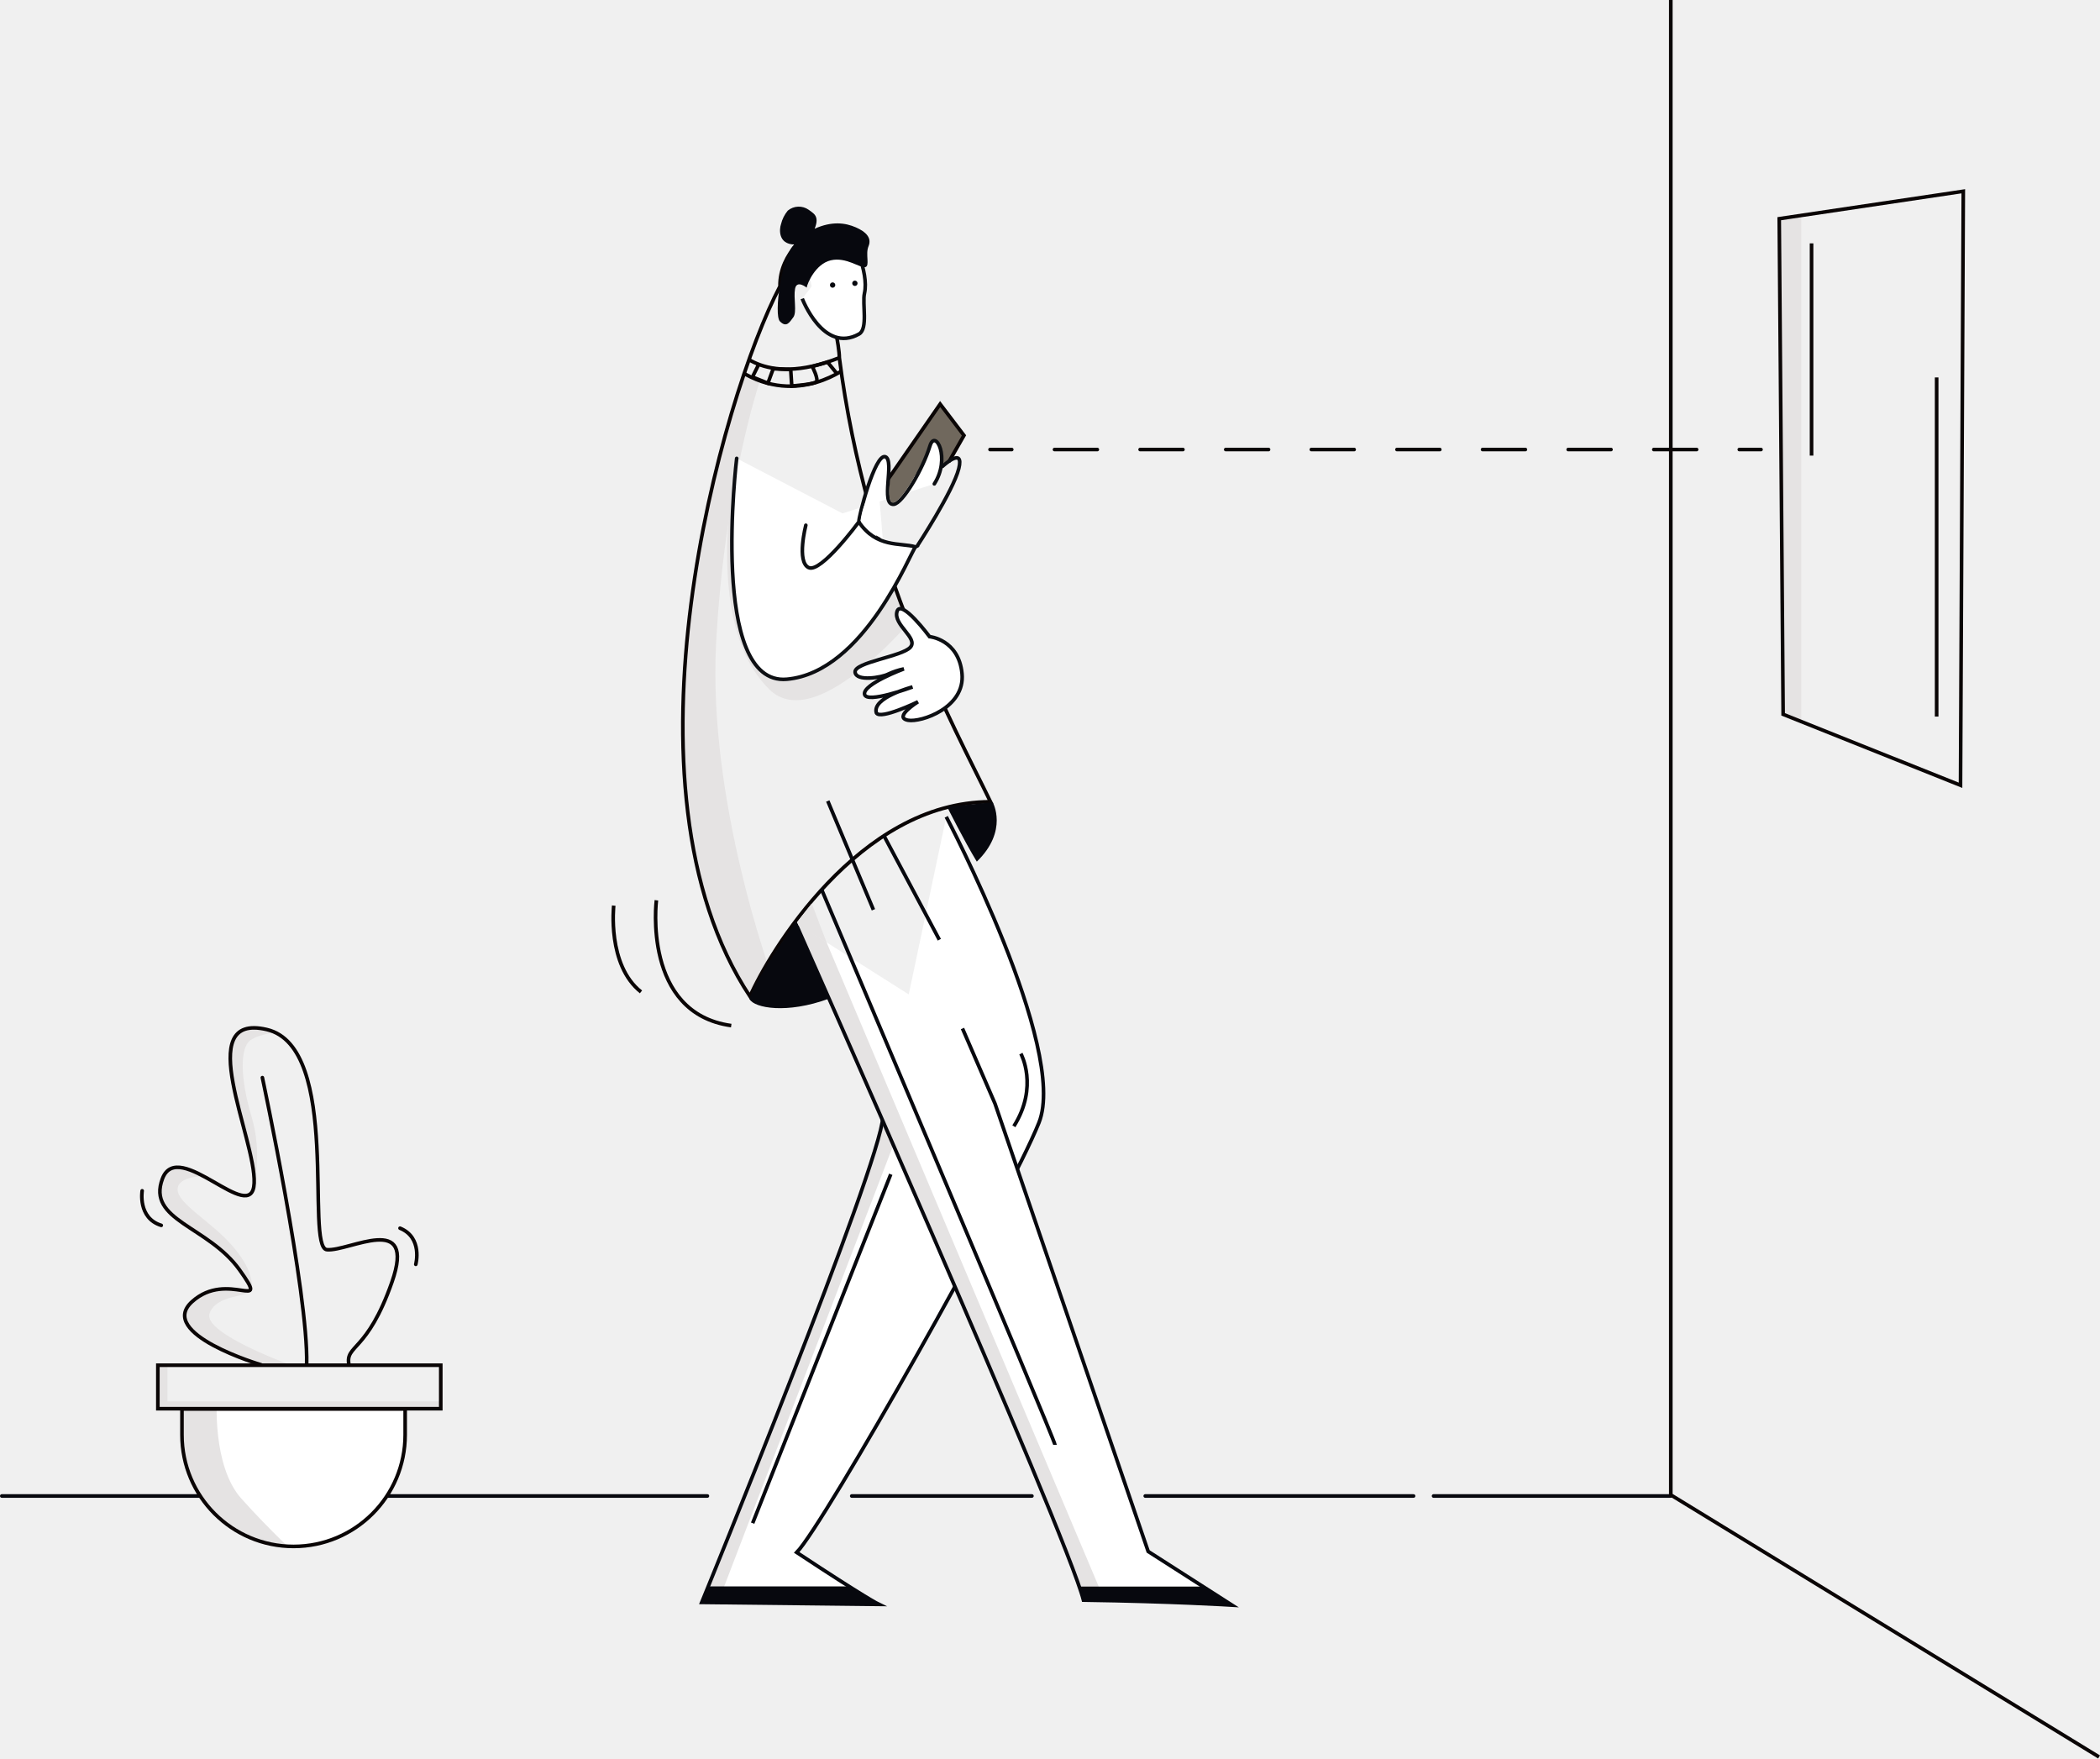
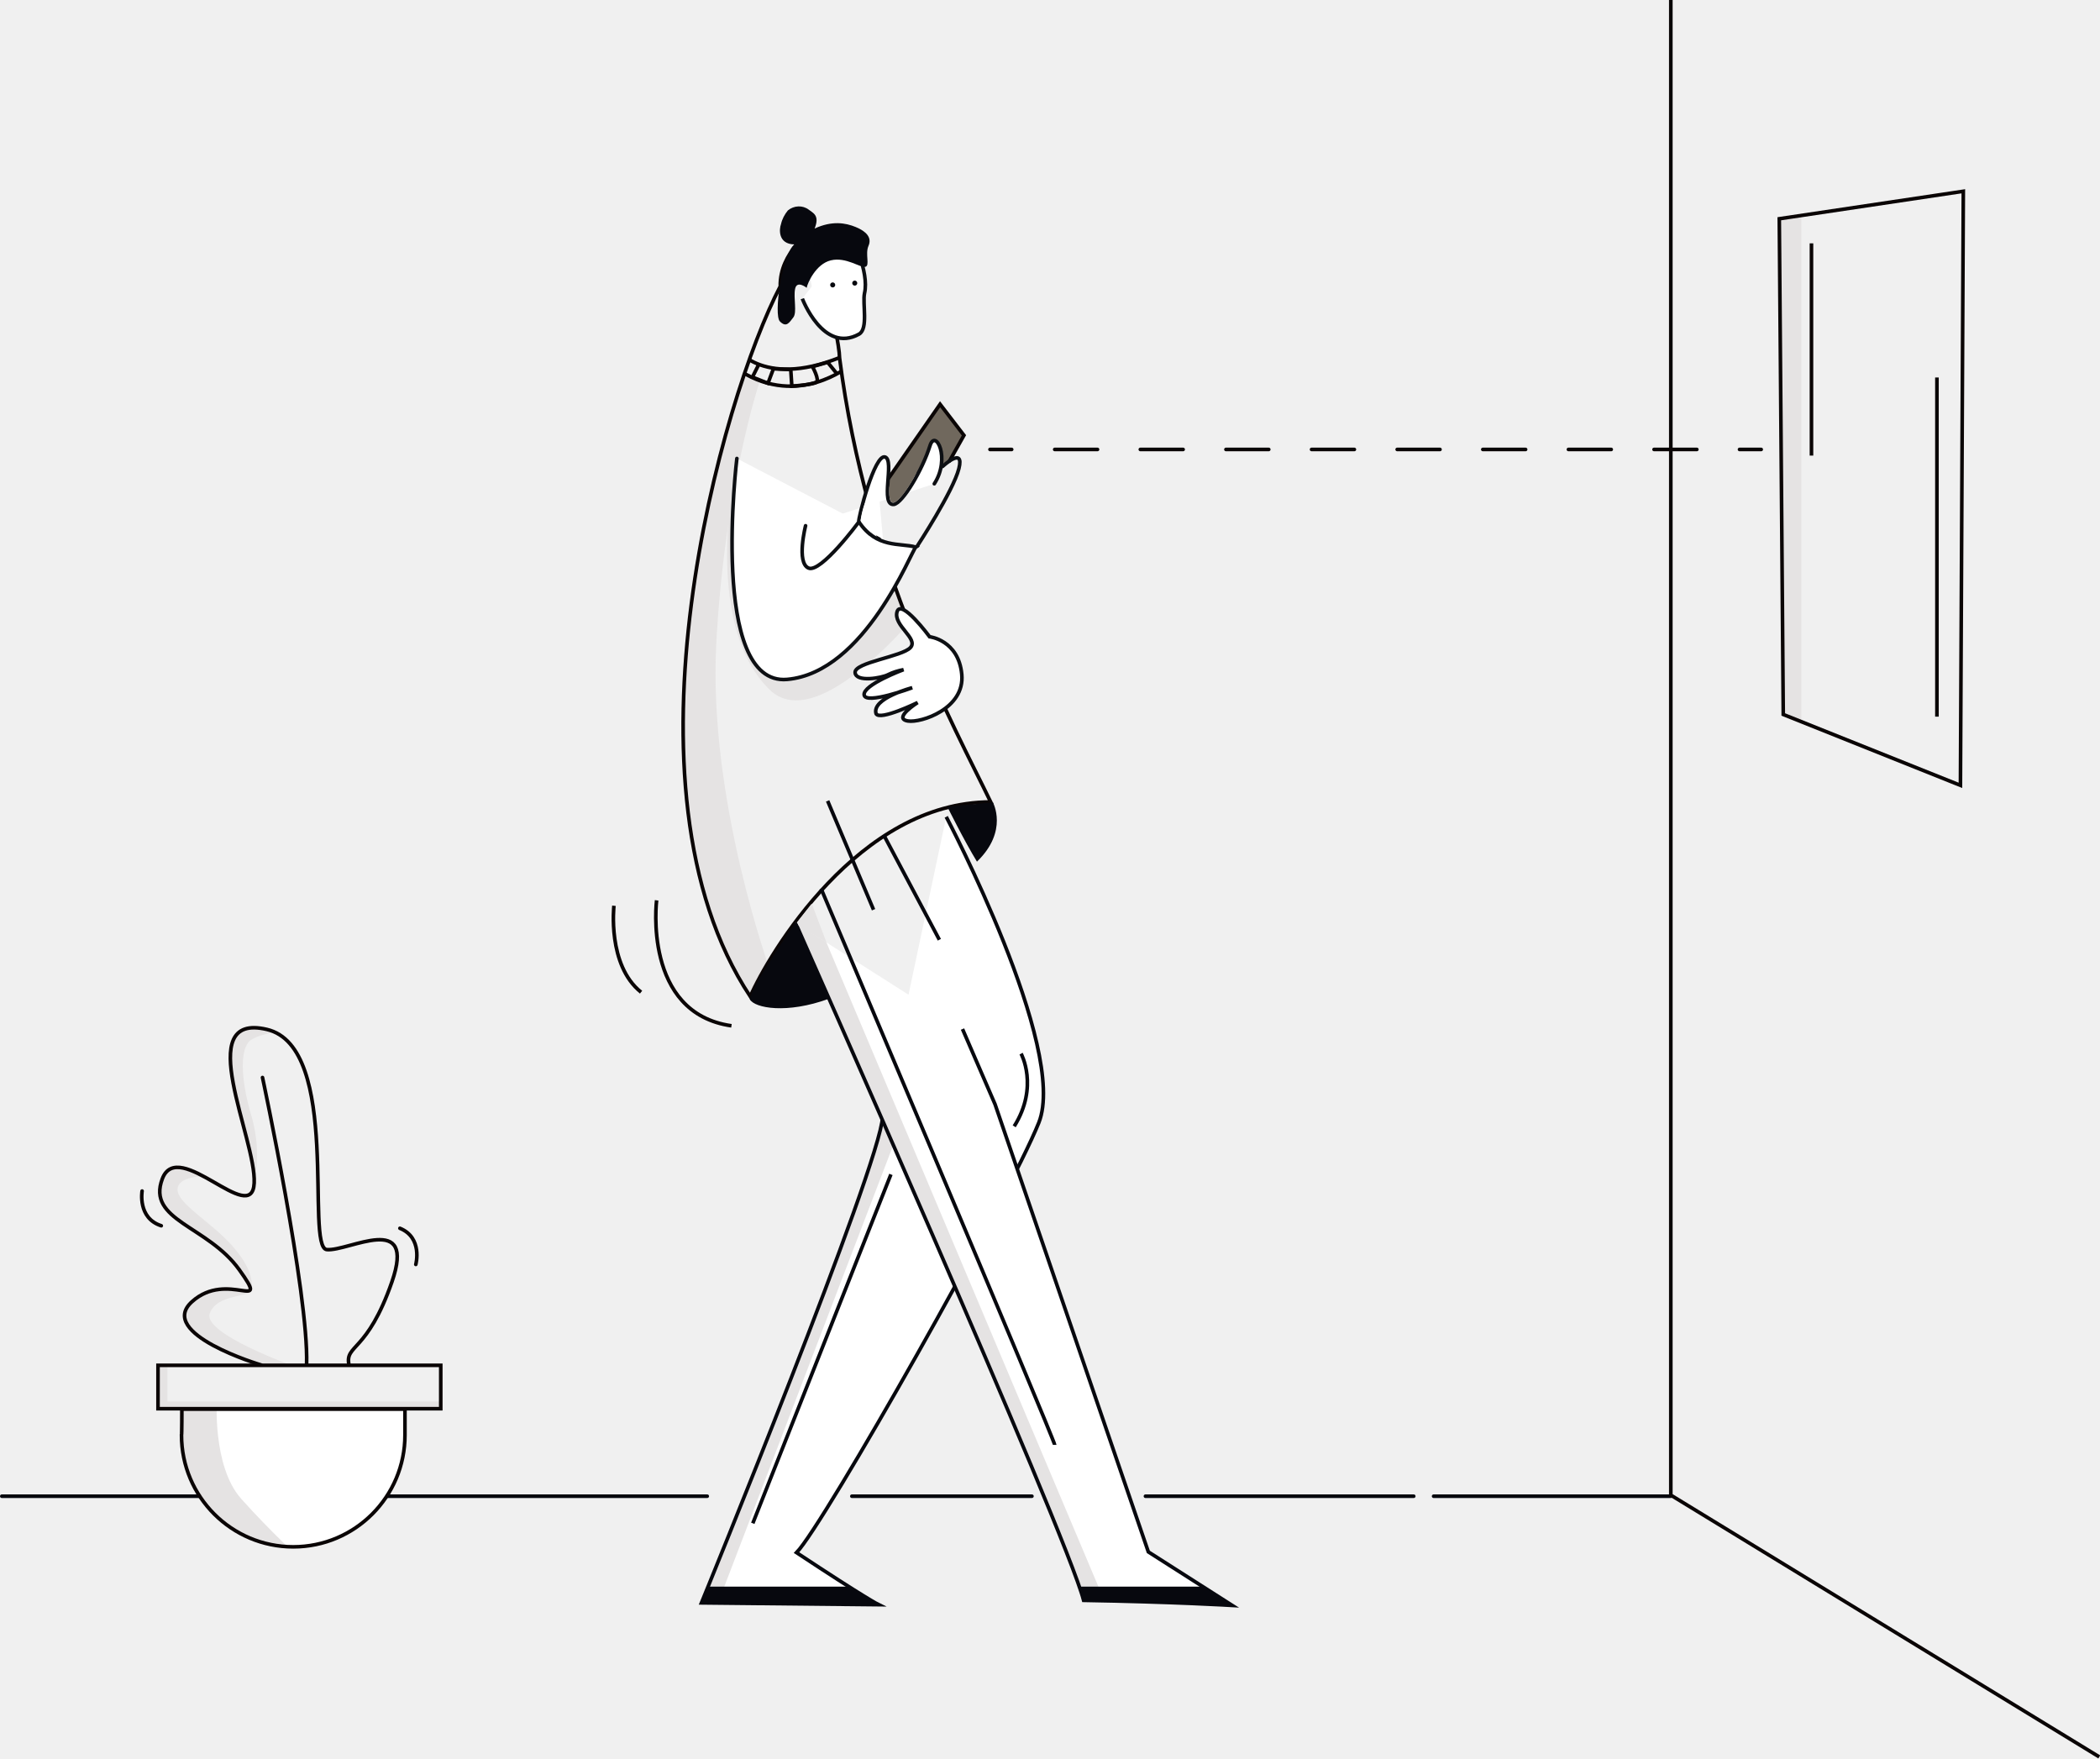
- <svg xmlns="http://www.w3.org/2000/svg" viewBox="0 0 580.83 486.36">
-   <defs>
-     <style>.cls-1,.cls-13,.cls-16,.cls-3,.cls-7{fill:#fff;}.cls-1,.cls-10,.cls-11,.cls-6{stroke:#07080e;}.cls-1,.cls-10,.cls-11,.cls-13,.cls-16,.cls-17,.cls-2,.cls-23,.cls-3,.cls-4,.cls-5,.cls-6{stroke-miterlimit:10;}.cls-11,.cls-17,.cls-2,.cls-23,.cls-4,.cls-6{fill:none;}.cls-2,.cls-23,.cls-3,.cls-4,.cls-5{stroke:#0a0505;}.cls-13,.cls-17,.cls-23,.cls-4,.cls-5,.cls-6{stroke-linecap:round;}.cls-22,.cls-5{fill:#70685d;}.cls-8{clip-path:url(#clip-path);}.cls-9{fill:#e5e3e3;}.cls-10,.cls-14{fill:#07080e;}.cls-12{clip-path:url(#clip-path-2);}.cls-13,.cls-16,.cls-17{stroke:#0d0f13;}.cls-15{clip-path:url(#clip-path-3);}.cls-18{clip-path:url(#clip-path-4);}.cls-19{clip-path:url(#clip-path-5);}.cls-20{clip-path:url(#clip-path-6);}.cls-21{clip-path:url(#clip-path-7);}.cls-23{stroke-dasharray:11.84 11.84;}</style>
-     <clipPath id="clip-path">
-       <path class="cls-1" d="M261.72,225.91s33.8,64.13,25.64,84.59-59.45,111.13-67,118.87c19.23,12.71,22.73,14.37,22.73,14.37l-49-.55s49.54-121.08,50.12-134.35" />
-     </clipPath>
-     <clipPath id="clip-path-2">
-       <path class="cls-2" d="M224.55,63.94s-9,5.69-8.82,15.25c-16,30.39-46.81,138.29-8.3,196.4,5.07-11.67,30-53.83,66.53-53.83-10.14-20.95-34.38-64.7-41.81-122.82C232.15,92.35,224.55,63.94,224.55,63.94Z" />
-     </clipPath>
-     <clipPath id="clip-path-3">
-       <path class="cls-1" d="M220,255.18s74.83,168.39,79.67,187.38c24.51.35,41.08,1.38,41.08,1.38L317.57,429.1,275.21,305.26l-9-20.8" />
-     </clipPath>
-     <clipPath id="clip-path-4">
-       <polygon class="cls-2" points="492.11 60.49 493.19 197.57 542.25 217.19 543.02 52.9 492.11 60.49" />
-     </clipPath>
-     <clipPath id="clip-path-5">
-       <path class="cls-3" d="M50.33,389.68h61.73a0,0,0,0,1,0,0v7.16A30.87,30.87,0,0,1,81.2,427.71h0a30.87,30.87,0,0,1-30.87-30.87v-7.16A0,0,0,0,1,50.33,389.68Z" />
-     </clipPath>
-     <clipPath id="clip-path-6">
-       <path class="cls-4" d="M72.22,377.48s-29-8.57-19.07-17.49,21.87,3.49,13.12-8.75S40.55,337.59,44.93,326s24.84,13.47,25.37,1.23S53,279.85,73.8,284.75s10.5,60.36,16.62,60.89,24.84-10.67,18,8.92-13,17.32-11.9,22.92" />
-     </clipPath>
-     <clipPath id="clip-path-7">
-       <rect class="cls-2" x="43.66" y="377.59" width="78.25" height="12.03" />
-     </clipPath>
-   </defs>
-   <g id="Layer_2" data-name="Layer 2">
-     <g id="Layer_1-2" data-name="Layer 1">
-       <polyline class="cls-5" points="262.57 127.51 266.62 120.43 260.03 111.76 245.63 132.53 241.88 137.94 244.24 135.35" />
-       <line class="cls-6" x1="0.5" y1="413.76" x2="195.65" y2="413.76" />
-       <line class="cls-6" x1="235.58" y1="413.76" x2="285.41" y2="413.76" />
-       <path class="cls-7" d="M261.72,225.91s33.8,64.13,25.64,84.59-59.45,111.13-67,118.87c19.23,12.71,22.73,14.37,22.73,14.37l-49-.55s49.54-121.08,50.12-134.35" />
-       <g class="cls-8">
-         <polygon class="cls-9" points="196.77 447.98 248.83 312.12 224.43 300.73 195.54 377.61 185.38 445.94 196.77 447.98" />
-         <rect class="cls-10" x="186.64" y="439.27" width="73.05" height="14.19" />
+ <svg xmlns="http://www.w3.org/2000/svg" xmlns:xlink="http://www.w3.org/1999/xlink" version="1.1" id="Layer_1" x="0px" y="0px" viewBox="0 0 580.8 486.4" style="enable-background:new 0 0 580.8 486.4;" xml:space="preserve">
+   <style type="text/css">
+ 	.st0{fill:none;stroke:#07080E;stroke-linecap:round;stroke-miterlimit:10;}
+ 	.st1{fill:#FFFFFF;}
+ 	.st2{clip-path:url(#SVGID_2_);}
+ 	.st3{fill:#E5E3E3;}
+ 	.st4{fill:#07080E;stroke:#07080E;stroke-miterlimit:10;}
+ 	.st5{fill:none;stroke:#07080E;stroke-miterlimit:10;}
+ 	.st6{clip-path:url(#SVGID_4_);}
+ 	.st7{fill:none;stroke:#0A0505;stroke-miterlimit:10;}
+ 	.st8{fill:#FFFFFF;stroke:#0D0F13;stroke-linecap:round;stroke-miterlimit:10;}
+ 	.st9{fill:#07080E;}
+ 	.st10{clip-path:url(#SVGID_6_);}
+ 	.st11{fill:#FFFFFF;stroke:#0D0F13;stroke-miterlimit:10;}
+ 	.st12{fill:#70685D;stroke:#0A0505;stroke-linecap:round;stroke-miterlimit:10;}
+ 	.st13{fill:none;stroke:#0D0F13;stroke-linecap:round;stroke-miterlimit:10;}
+ 	.st14{clip-path:url(#SVGID_8_);}
+ 	.st15{fill:none;}
+ 	.st16{clip-path:url(#SVGID_10_);}
+ 	.st17{clip-path:url(#SVGID_12_);}
+ 	.st18{fill:none;stroke:#0A0505;stroke-linecap:round;stroke-miterlimit:10;}
+ 	.st19{clip-path:url(#SVGID_14_);}
+ 	.st20{fill:none;stroke:#0A0505;stroke-linecap:round;stroke-miterlimit:10;stroke-dasharray:11.84,11.84;}
+ 	.st21{fill:#70685D;}
+ </style>
+   <g id="Layer_2_1_">
+     <g id="Layer_1-2">
+       <line class="st0" x1="0.5" y1="413.8" x2="195.6" y2="413.8" />
+       <line class="st0" x1="235.6" y1="413.8" x2="285.4" y2="413.8" />
+       <path class="st1" d="M261.7,225.9c0,0,33.8,64.1,25.6,84.6s-59.4,111.1-67,118.9c19.2,12.7,22.7,14.4,22.7,14.4l-49-0.5    c0,0,49.5-121.1,50.1-134.4" />
+       <g>
+         <defs>
+           <path id="SVGID_1_" d="M261.7,225.9c0,0,33.8,64.1,25.6,84.6s-59.4,111.1-67,118.9c19.2,12.7,22.7,14.4,22.7,14.4l-49-0.5      c0,0,49.5-121.1,50.1-134.4" />
+         </defs>
+         <clipPath id="SVGID_2_">
+           <use xlink:href="#SVGID_1_" style="overflow:visible;" />
+         </clipPath>
+         <g class="st2">
+           <polygon class="st3" points="196.8,448 248.8,312.1 224.4,300.7 195.5,377.6 185.4,445.9     " />
+           <rect x="186.6" y="439.3" class="st4" width="73.1" height="14.2" />
+         </g>
      </g>
-       <path class="cls-11" d="M261.72,225.91s33.8,64.13,25.64,84.59-59.45,111.13-67,118.87c19.23,12.71,22.73,14.37,22.73,14.37l-49-.55s49.54-121.08,50.12-134.35" />
-       <g class="cls-12">
-         <path class="cls-9" d="M213.06,268.7s-17.27-47.5-15-90.67S210,105.87,210,105.87L196.24,96.6,144.75,229.39l42.38,87.44,25.58-47.16" />
-         <path class="cls-9" d="M203.73,127.8s-10,44.09,9.05,62.87c13.6,13.39,42.14-22.5,42.14-22.5C268.08,169.51,257.29,171.86,203.73,127.8Z" />
-         <path class="cls-2" d="M203.09,95.82s7.31,11.76,29.06,3.12,2.47,2.39,2.47,2.39-13.78,11.37-29.8,1.38S203.09,95.82,203.09,95.82Z" />
-         <path class="cls-2" d="M209.89,100.71l-1.77,3.56,4.27,1.72,1.47-4,4.84.22.29,4.55s5.94-.44,6.75-1.1-1.08-4.3-1.08-4.3l4.23-1.2,2.57,3.15" />
+       <path class="st5" d="M261.7,225.9c0,0,33.8,64.1,25.6,84.6s-59.4,111.1-67,118.9c19.2,12.7,22.7,14.4,22.7,14.4l-49-0.5    c0,0,49.5-121.1,50.1-134.4" />
+       <g>
+         <defs>
+           <path id="SVGID_3_" d="M224.6,63.9c0,0-9,5.7-8.8,15.3c-16,30.4-46.8,138.3-8.3,196.4c5.1-11.7,30-53.8,66.5-53.8      c-10.1-20.9-34.4-64.7-41.8-122.8C232.1,92.3,224.6,63.9,224.6,63.9z" />
+         </defs>
+         <clipPath id="SVGID_4_">
+           <use xlink:href="#SVGID_3_" style="overflow:visible;" />
+         </clipPath>
+         <g class="st6">
+           <path class="st3" d="M213.1,268.7c0,0-17.3-47.5-15-90.7s11.9-72.2,11.9-72.2l-13.8-9.3l-51.5,132.8l42.4,87.4l25.6-47.2" />
+           <path class="st3" d="M203.7,127.8c0,0-10,44.1,9.1,62.9c13.6,13.4,42.1-22.5,42.1-22.5C268.1,169.5,257.3,171.9,203.7,127.8z" />
+           <path class="st7" d="M203.1,95.8c0,0,7.3,11.8,29.1,3.1s2.5,2.4,2.5,2.4s-13.8,11.4-29.8,1.4S203.1,95.8,203.1,95.8z" />
+           <path class="st7" d="M209.9,100.7l-1.8,3.6l4.3,1.7l1.5-4l4.8,0.2l0.3,4.6c0,0,5.9-0.4,6.8-1.1s-1.1-4.3-1.1-4.3l4.2-1.2      l2.6,3.2" />
+         </g>
      </g>
-       <path class="cls-2" d="M224.55,63.94s-9,5.69-8.82,15.25c-16,30.39-46.81,138.29-8.3,196.4,5.07-11.67,30-53.83,66.53-53.83-10.14-20.95-34.38-64.7-41.81-122.82C232.15,92.35,224.55,63.94,224.55,63.94Z" />
-       <path class="cls-13" d="M203.76,126.78s-7.69,63,13.87,61.08S252,152.2,253.24,151.25c-4.38-1.23-10.78.37-15.72-6.92" />
-       <path class="cls-14" d="M207.37,276.4c1.28,2.36,10.21,4.12,21.89-.19-3.06-6.46-9.31-21-9.31-21S207.56,273,207.37,276.4Z" />
-       <path class="cls-7" d="M220,255.18s74.83,168.39,79.67,187.38c24.51.35,41.08,1.38,41.08,1.38L317.57,429.1,275.21,305.26l-9-20.8" />
-       <g class="cls-15">
-         <path class="cls-9" d="M210.94,218.78,312.19,458.46l-37.71,4.81L191,259.46S207.92,225,210.94,218.78Z" />
-         <rect class="cls-10" x="291.59" y="444.76" width="71.36" height="13.48" />
-         <rect class="cls-10" x="291.27" y="439.32" width="61.75" height="13.35" />
+       <path class="st7" d="M224.6,63.9c0,0-9,5.7-8.8,15.3c-16,30.4-46.8,138.3-8.3,196.4c5.1-11.7,30-53.8,66.5-53.8    c-10.1-20.9-34.4-64.7-41.8-122.8C232.1,92.3,224.6,63.9,224.6,63.9z" />
+       <path class="st8" d="M203.8,126.8c0,0-7.7,63,13.9,61.1s34.4-35.7,35.6-36.6c-4.4-1.2-10.8,0.4-15.7-6.9" />
+       <path class="st9" d="M207.4,276.4c1.3,2.4,10.2,4.1,21.9-0.2c-3.1-6.5-9.3-21-9.3-21S207.6,273,207.4,276.4z" />
+       <path class="st1" d="M220,255.2c0,0,74.8,168.4,79.7,187.4c24.5,0.4,41.1,1.4,41.1,1.4l-23.2-14.8l-42.4-123.8l-9-20.8" />
+       <g>
+         <defs>
+           <path id="SVGID_5_" d="M220,255.2c0,0,74.8,168.4,79.7,187.4c24.5,0.4,41.1,1.4,41.1,1.4l-23.2-14.8l-42.4-123.8l-9-20.8" />
+         </defs>
+         <clipPath id="SVGID_6_">
+           <use xlink:href="#SVGID_5_" style="overflow:visible;" />
+         </clipPath>
+         <g class="st10">
+           <path class="st3" d="M210.9,218.8l101.2,239.7l-37.7,4.8L191,259.5C191,259.5,207.9,225,210.9,218.8z" />
+           <rect x="291.6" y="444.8" class="st4" width="71.4" height="13.5" />
+           <rect x="291.3" y="439.3" class="st4" width="61.8" height="13.4" />
+         </g>
      </g>
-       <path class="cls-11" d="M220,255.18s74.83,168.39,79.67,187.38c24.51.35,41.08,1.38,41.08,1.38L317.57,429.1,275.21,305.26l-9-20.8" />
-       <path class="cls-11" d="M227.15,245.79S291.8,398.27,291.8,399.61" />
-       <path class="cls-16" d="M257.1,176.08s-7.91-10.66-9-6.94,6,7.35,3.67,9.9-15.52,4.14-15.26,6.85,7.38,1.48,9.14.56A19.78,19.78,0,0,1,250,185s-11.34,4.22-10.88,7,13.27-2,13.27-2-11.27,2.92-10,7.17c1.08,2,11.52-3.07,11.52-3.07s-7,4.35-2.73,5.11c3.55.62,15.8-3.42,14.9-12.9S257.1,176.08,257.1,176.08Z" />
-       <line class="cls-6" x1="316.76" y1="413.76" x2="390.97" y2="413.76" />
-       <line class="cls-6" x1="396.51" y1="413.76" x2="462.12" y2="413.76" />
-       <path class="cls-16" d="M235.37,65.12c0,.1,5.08,10,3.73,16-.65,2.89,1.05,9.82-1.5,11.26-9.87,5.53-15.71-9.78-15.71-9.78" />
-       <polygon class="cls-7" points="227.41 63.09 232.36 80.34 224.75 80.47 221.32 63.09 227.41 63.09" />
-       <path class="cls-14" d="M223.11,79.55s-2.74-2.24-3.21.32.57,6.46-.48,7.88-1.9,2.94-3.7,1.14.57-18.51,4-21.26c-4.56-.1-4.18-4.28-3.71-5.61a9.25,9.25,0,0,1,1.87-3.76,4.76,4.76,0,0,1,5.82-.22c1.06.89,3.14,1.52,1.62,5.22,4.84-2.18,8.54-1.62,11.39-.38s4.46,2.94,3.51,5.22.49,5.51-.94,5.79S234,71,229.77,72,223.3,78.37,223.11,79.55Z" />
-       <circle class="cls-14" cx="236.45" cy="78.35" r="0.74" />
-       <circle class="cls-14" cx="230.29" cy="78.84" r="0.74" />
-       <line class="cls-11" x1="244.38" y1="230.95" x2="259.81" y2="259.91" />
-       <path class="cls-11" d="M282.36,291.42s5,9.08-1.94,20.08" />
-       <path class="cls-2" d="M181.55,249s-3.93,31.23,20.7,34.66" />
-       <path class="cls-2" d="M169.75,250.47s-1.88,16.43,7.54,23.87" />
-       <path class="cls-17" d="M253.7,151s9.93-15.13,11.49-21.41-4.51-.6-4.51-.6" />
-       <path class="cls-13" d="M258.42,133.83c4.57-7.09.29-15.37-1.2-10.52-2.06,6.67-7.59,15.91-10,16.16-3.85.41.34-12.16-2.35-13.14-2.87-1-7.51,17-7.31,18,0,0-10.48,14.23-13.89,12.66s-.79-11.72-.79-11.72" />
-       <path class="cls-7" d="M244.16,149a13.52,13.52,0,0,1-6.16-5,20.82,20.82,0,0,1,1.24-4.78l4-1.16Z" />
-       <path class="cls-14" d="M274.57,221.89s4.43,7.85-4.4,16.42c-3.49-5.72-8.22-15.19-8.22-15.19Z" />
-       <line class="cls-11" x1="228.95" y1="221.54" x2="241.58" y2="251.63" />
-       <polygon class="cls-9" points="228.65 260.73 224.52 249.87 220.43 255.07 220.88 255.97 228.65 260.73" />
-       <line class="cls-11" x1="246.37" y1="324.78" x2="208.17" y2="421.28" />
-       <g class="cls-18">
-         <rect class="cls-9" x="469.61" y="40.85" width="28.59" height="209.68" />
-         <line class="cls-9" x1="493.32" y1="49.26" x2="530.23" y2="223.39" />
+       <path class="st5" d="M220,255.2c0,0,74.8,168.4,79.7,187.4c24.5,0.4,41.1,1.4,41.1,1.4l-23.2-14.8l-42.4-123.8l-9-20.8" />
+       <path class="st5" d="M227.1,245.8c0,0,64.6,152.5,64.6,153.8" />
+       <path class="st11" d="M257.1,176.1c0,0-7.9-10.7-9-6.9s6,7.4,3.7,9.9s-15.5,4.1-15.3,6.9s7.4,1.5,9.1,0.6c1.4-0.7,2.8-1.1,4.3-1.4    c0,0-11.3,4.2-10.9,7s13.3-2,13.3-2s-11.3,2.9-10,7.2c1.1,2,11.5-3.1,11.5-3.1s-7,4.4-2.7,5.1c3.6,0.6,15.8-3.4,14.9-12.9    S257.1,176.1,257.1,176.1z" />
+       <line class="st0" x1="316.8" y1="413.8" x2="391" y2="413.8" />
+       <line class="st0" x1="396.5" y1="413.8" x2="462.1" y2="413.8" />
+       <path class="st11" d="M235.4,65.1c0,0.1,5.1,10,3.7,16c-0.6,2.9,1.1,9.8-1.5,11.3c-9.9,5.5-15.7-9.8-15.7-9.8" />
+       <polygon class="st1" points="227.4,63.1 232.4,80.3 224.8,80.5 221.3,63.1   " />
+       <path class="st9" d="M223.1,79.6c0,0-2.7-2.2-3.2,0.3s0.6,6.5-0.5,7.9s-1.9,2.9-3.7,1.1s0.6-18.5,4-21.3c-4.6-0.1-4.2-4.3-3.7-5.6    c0.3-1.4,1-2.7,1.9-3.8c1.7-1.4,4.1-1.5,5.8-0.2c1.1,0.9,3.1,1.5,1.6,5.2c4.8-2.2,8.5-1.6,11.4-0.4s4.5,2.9,3.5,5.2    s0.5,5.5-0.9,5.8S234,71,229.8,72S223.3,78.4,223.1,79.6z" />
+       <circle class="st9" cx="236.4" cy="78.3" r="0.7" />
+       <circle class="st9" cx="230.3" cy="78.8" r="0.7" />
+       <line class="st5" x1="244.4" y1="230.9" x2="259.8" y2="259.9" />
+       <path class="st5" d="M282.4,291.4c0,0,5,9.1-1.9,20.1" />
+       <path class="st7" d="M181.6,249c0,0-3.9,31.2,20.7,34.7" />
+       <path class="st7" d="M169.8,250.5c0,0-1.9,16.4,7.5,23.9" />
+       <g>
+         <polyline class="st12" points="262.6,127.5 266.6,120.4 260,111.8 245.6,132.5 241.9,137.9 244.2,135.4    " />
+         <g>
+           <path class="st13" d="M253.7,151c0,0,9.9-15.1,11.5-21.4s-4.5-0.6-4.5-0.6" />
+           <path class="st8" d="M258.4,133.8c4.6-7.1,0.3-15.4-1.2-10.5c-2.1,6.7-7.6,15.9-10,16.2c-3.9,0.4,0.3-12.2-2.4-13.1      c-2.9-1-7.5,17-7.3,18c0,0-10.5,14.2-13.9,12.7s-0.8-11.7-0.8-11.7" />
+         </g>
      </g>
-       <polygon class="cls-2" points="492.11 60.49 493.19 197.57 542.25 217.19 543.02 52.9 492.11 60.49" />
-       <line class="cls-2" x1="535.65" y1="104.39" x2="535.65" y2="198.19" />
-       <line class="cls-2" x1="501.05" y1="67.31" x2="501.05" y2="126.01" />
-       <polyline class="cls-2" points="462.12 0 462.12 413.46 580.57 485.94" />
-       <path class="cls-7" d="M50.33,389.68h61.73a0,0,0,0,1,0,0v7.16A30.87,30.87,0,0,1,81.2,427.71h0a30.87,30.87,0,0,1-30.87-30.87v-7.16A0,0,0,0,1,50.33,389.68Z" />
-       <g class="cls-19">
-         <path class="cls-9" d="M60,386.56s-1.39,18.79,6.72,27.88,17.2,17.4,17.2,17.4l-32,.59L32.7,413.25l4.35-27.08Z" />
+       <path class="st1" d="M244.2,149c-2.5-1-4.7-2.8-6.2-5c0.2-1.6,0.6-3.2,1.2-4.8l4-1.2L244.2,149z" />
+       <path class="st9" d="M274.6,221.9c0,0,4.4,7.9-4.4,16.4c-3.5-5.7-8.2-15.2-8.2-15.2L274.6,221.9z" />
+       <line class="st5" x1="228.9" y1="221.5" x2="241.6" y2="251.6" />
+       <polygon class="st3" points="228.6,260.7 224.5,249.9 220.4,255.1 220.9,256   " />
+       <line class="st5" x1="246.4" y1="324.8" x2="208.2" y2="421.3" />
+       <g>
+         <defs>
+           <polygon id="SVGID_7_" points="492.1,60.5 493.2,197.6 542.2,217.2 543,52.9     " />
+         </defs>
+         <clipPath id="SVGID_8_">
+           <use xlink:href="#SVGID_7_" style="overflow:visible;" />
+         </clipPath>
+         <g class="st14">
+           <rect x="469.6" y="40.8" class="st3" width="28.6" height="209.7" />
+           <line class="st15" x1="493.3" y1="49.3" x2="530.2" y2="223.4" />
+         </g>
      </g>
-       <path class="cls-2" d="M50.33,389.68h61.73a0,0,0,0,1,0,0v7.16A30.87,30.87,0,0,1,81.2,427.71h0a30.87,30.87,0,0,1-30.87-30.87v-7.16A0,0,0,0,1,50.33,389.68Z" />
-       <g class="cls-20">
-         <path class="cls-9" d="M81.38,377.91s-25.28-9-23.43-14.59,11.72-4.52,11.72-6.58.2-5.75-5.55-12.33-15-11.51-15-15.42,7.81-3.7,7.81-3.7l13.38,2a38,38,0,0,0-.84-18.83c-3.08-10.49-3.08-18.71-.21-20.76s9.46-2.47,9.46-2.47l-21-11.1L24.65,304.94l2.88,45.63,24.66,27.14Z" />
+       <polygon class="st7" points="492.1,60.5 493.2,197.6 542.2,217.2 543,52.9   " />
+       <line class="st7" x1="535.7" y1="104.4" x2="535.7" y2="198.2" />
+       <line class="st7" x1="501" y1="67.3" x2="501" y2="126" />
+       <polyline class="st7" points="462.1,0 462.1,413.5 580.6,485.9   " />
+       <path class="st1" d="M50.3,389.7h61.7l0,0v7.2c0,17-13.8,30.9-30.9,30.9l0,0c-17,0-30.9-13.8-30.9-30.9    C50.3,396.8,50.3,389.7,50.3,389.7z" />
+       <g>
+         <defs>
+           <path id="SVGID_9_" d="M50.3,389.7h61.7l0,0v7.2c0,17-13.8,30.9-30.9,30.9l0,0c-17,0-30.9-13.8-30.9-30.9      C50.3,396.8,50.3,389.7,50.3,389.7z" />
+         </defs>
+         <clipPath id="SVGID_10_">
+           <use xlink:href="#SVGID_9_" style="overflow:visible;" />
+         </clipPath>
+         <g class="st16">
+           <path class="st3" d="M60,386.6c0,0-1.4,18.8,6.7,27.9s17.2,17.4,17.2,17.4l-32,0.6l-19.2-19.2l4.3-27.1L60,386.6z" />
+         </g>
      </g>
-       <path class="cls-4" d="M72.22,377.48s-29-8.57-19.07-17.49,21.87,3.49,13.12-8.75S40.55,337.59,44.93,326s24.84,13.47,25.37,1.23S53,279.85,73.8,284.75s10.5,60.36,16.62,60.89,24.84-10.67,18,8.92-13,17.32-11.9,22.92" />
-       <path class="cls-4" d="M72.57,298.05s12.77,59.84,12.25,79.26" />
-       <g class="cls-21">
-         <rect class="cls-9" x="36.31" y="371.52" width="10.01" height="23.55" />
-         <rect class="cls-9" x="39.7" y="387.59" width="86.58" height="4.16" />
+       <path class="st7" d="M50.3,389.7h61.7l0,0v7.2c0,17-13.8,30.9-30.9,30.9l0,0c-17,0-30.9-13.8-30.9-30.9    C50.3,396.8,50.3,389.7,50.3,389.7z" />
+       <g>
+         <defs>
+           <path id="SVGID_11_" d="M72.2,377.5c0,0-29-8.6-19.1-17.5s21.9,3.5,13.1-8.8S40.5,337.6,44.9,326s24.8,13.5,25.4,1.2      s-17.3-47.4,3.5-42.5s10.5,60.4,16.6,60.9s24.8-10.7,18,8.9s-13,17.3-11.9,22.9" />
+         </defs>
+         <clipPath id="SVGID_12_">
+           <use xlink:href="#SVGID_11_" style="overflow:visible;" />
+         </clipPath>
+         <g class="st17">
+           <path class="st3" d="M81.4,377.9c0,0-25.3-9-23.4-14.6s11.7-4.5,11.7-6.6s0.2-5.8-5.6-12.3s-15-11.5-15-15.4s7.8-3.7,7.8-3.7      l13.4,2c1.3-6.2,1-12.7-0.8-18.8c-3.1-10.5-3.1-18.7-0.2-20.8s9.5-2.5,9.5-2.5l-21-11.1l-33.1,30.8l2.9,45.6l24.7,27.1      L81.4,377.9z" />
+         </g>
      </g>
-       <rect class="cls-2" x="43.66" y="377.59" width="78.25" height="12.03" />
-       <path class="cls-4" d="M39.32,329.35s-1.26,7.55,5.28,9.56" />
-       <path class="cls-4" d="M115,349.69s2-7.4-4.36-10" />
-       <line class="cls-22" x1="273.83" y1="124.33" x2="487.07" y2="124.33" />
-       <line class="cls-4" x1="273.83" y1="124.33" x2="279.83" y2="124.33" />
-       <line class="cls-23" x1="291.66" y1="124.33" x2="475.15" y2="124.33" />
-       <line class="cls-4" x1="481.07" y1="124.33" x2="487.07" y2="124.33" />
-       <path class="cls-22" d="M246,134.33s-.47,4.51.87,4.69,4.43-4,6.34-7.72S246,134.33,246,134.33Z" />
+       <path class="st18" d="M72.2,377.5c0,0-29-8.6-19.1-17.5s21.9,3.5,13.1-8.8S40.5,337.6,44.9,326s24.8,13.5,25.4,1.2    s-17.3-47.4,3.5-42.5s10.5,60.4,16.6,60.9s24.8-10.7,18,8.9s-13,17.3-11.9,22.9" />
+       <path class="st18" d="M72.6,298c0,0,12.8,59.8,12.2,79.3" />
+       <g>
+         <defs>
+           <rect id="SVGID_13_" x="43.7" y="377.6" width="78.2" height="12" />
+         </defs>
+         <clipPath id="SVGID_14_">
+           <use xlink:href="#SVGID_13_" style="overflow:visible;" />
+         </clipPath>
+         <g class="st19">
+           <rect x="36.3" y="371.5" class="st3" width="10" height="23.5" />
+           <rect x="39.7" y="387.6" class="st3" width="86.6" height="4.2" />
+         </g>
+       </g>
+       <rect x="43.7" y="377.6" class="st7" width="78.2" height="12" />
+       <path class="st18" d="M39.3,329.4c0,0-1.3,7.5,5.3,9.6" />
+       <path class="st18" d="M115,349.7c0,0,2-7.4-4.4-10" />
+       <line class="st15" x1="273.8" y1="124.3" x2="487.1" y2="124.3" />
+       <line class="st18" x1="273.8" y1="124.3" x2="279.8" y2="124.3" />
+       <line class="st20" x1="291.7" y1="124.3" x2="475.1" y2="124.3" />
+       <line class="st18" x1="481.1" y1="124.3" x2="487.1" y2="124.3" />
+       <path class="st21" d="M246,134.3c0,0-0.5,4.5,0.9,4.7s4.4-4,6.3-7.7S246,134.3,246,134.3z" />
    </g>
  </g>
</svg>
